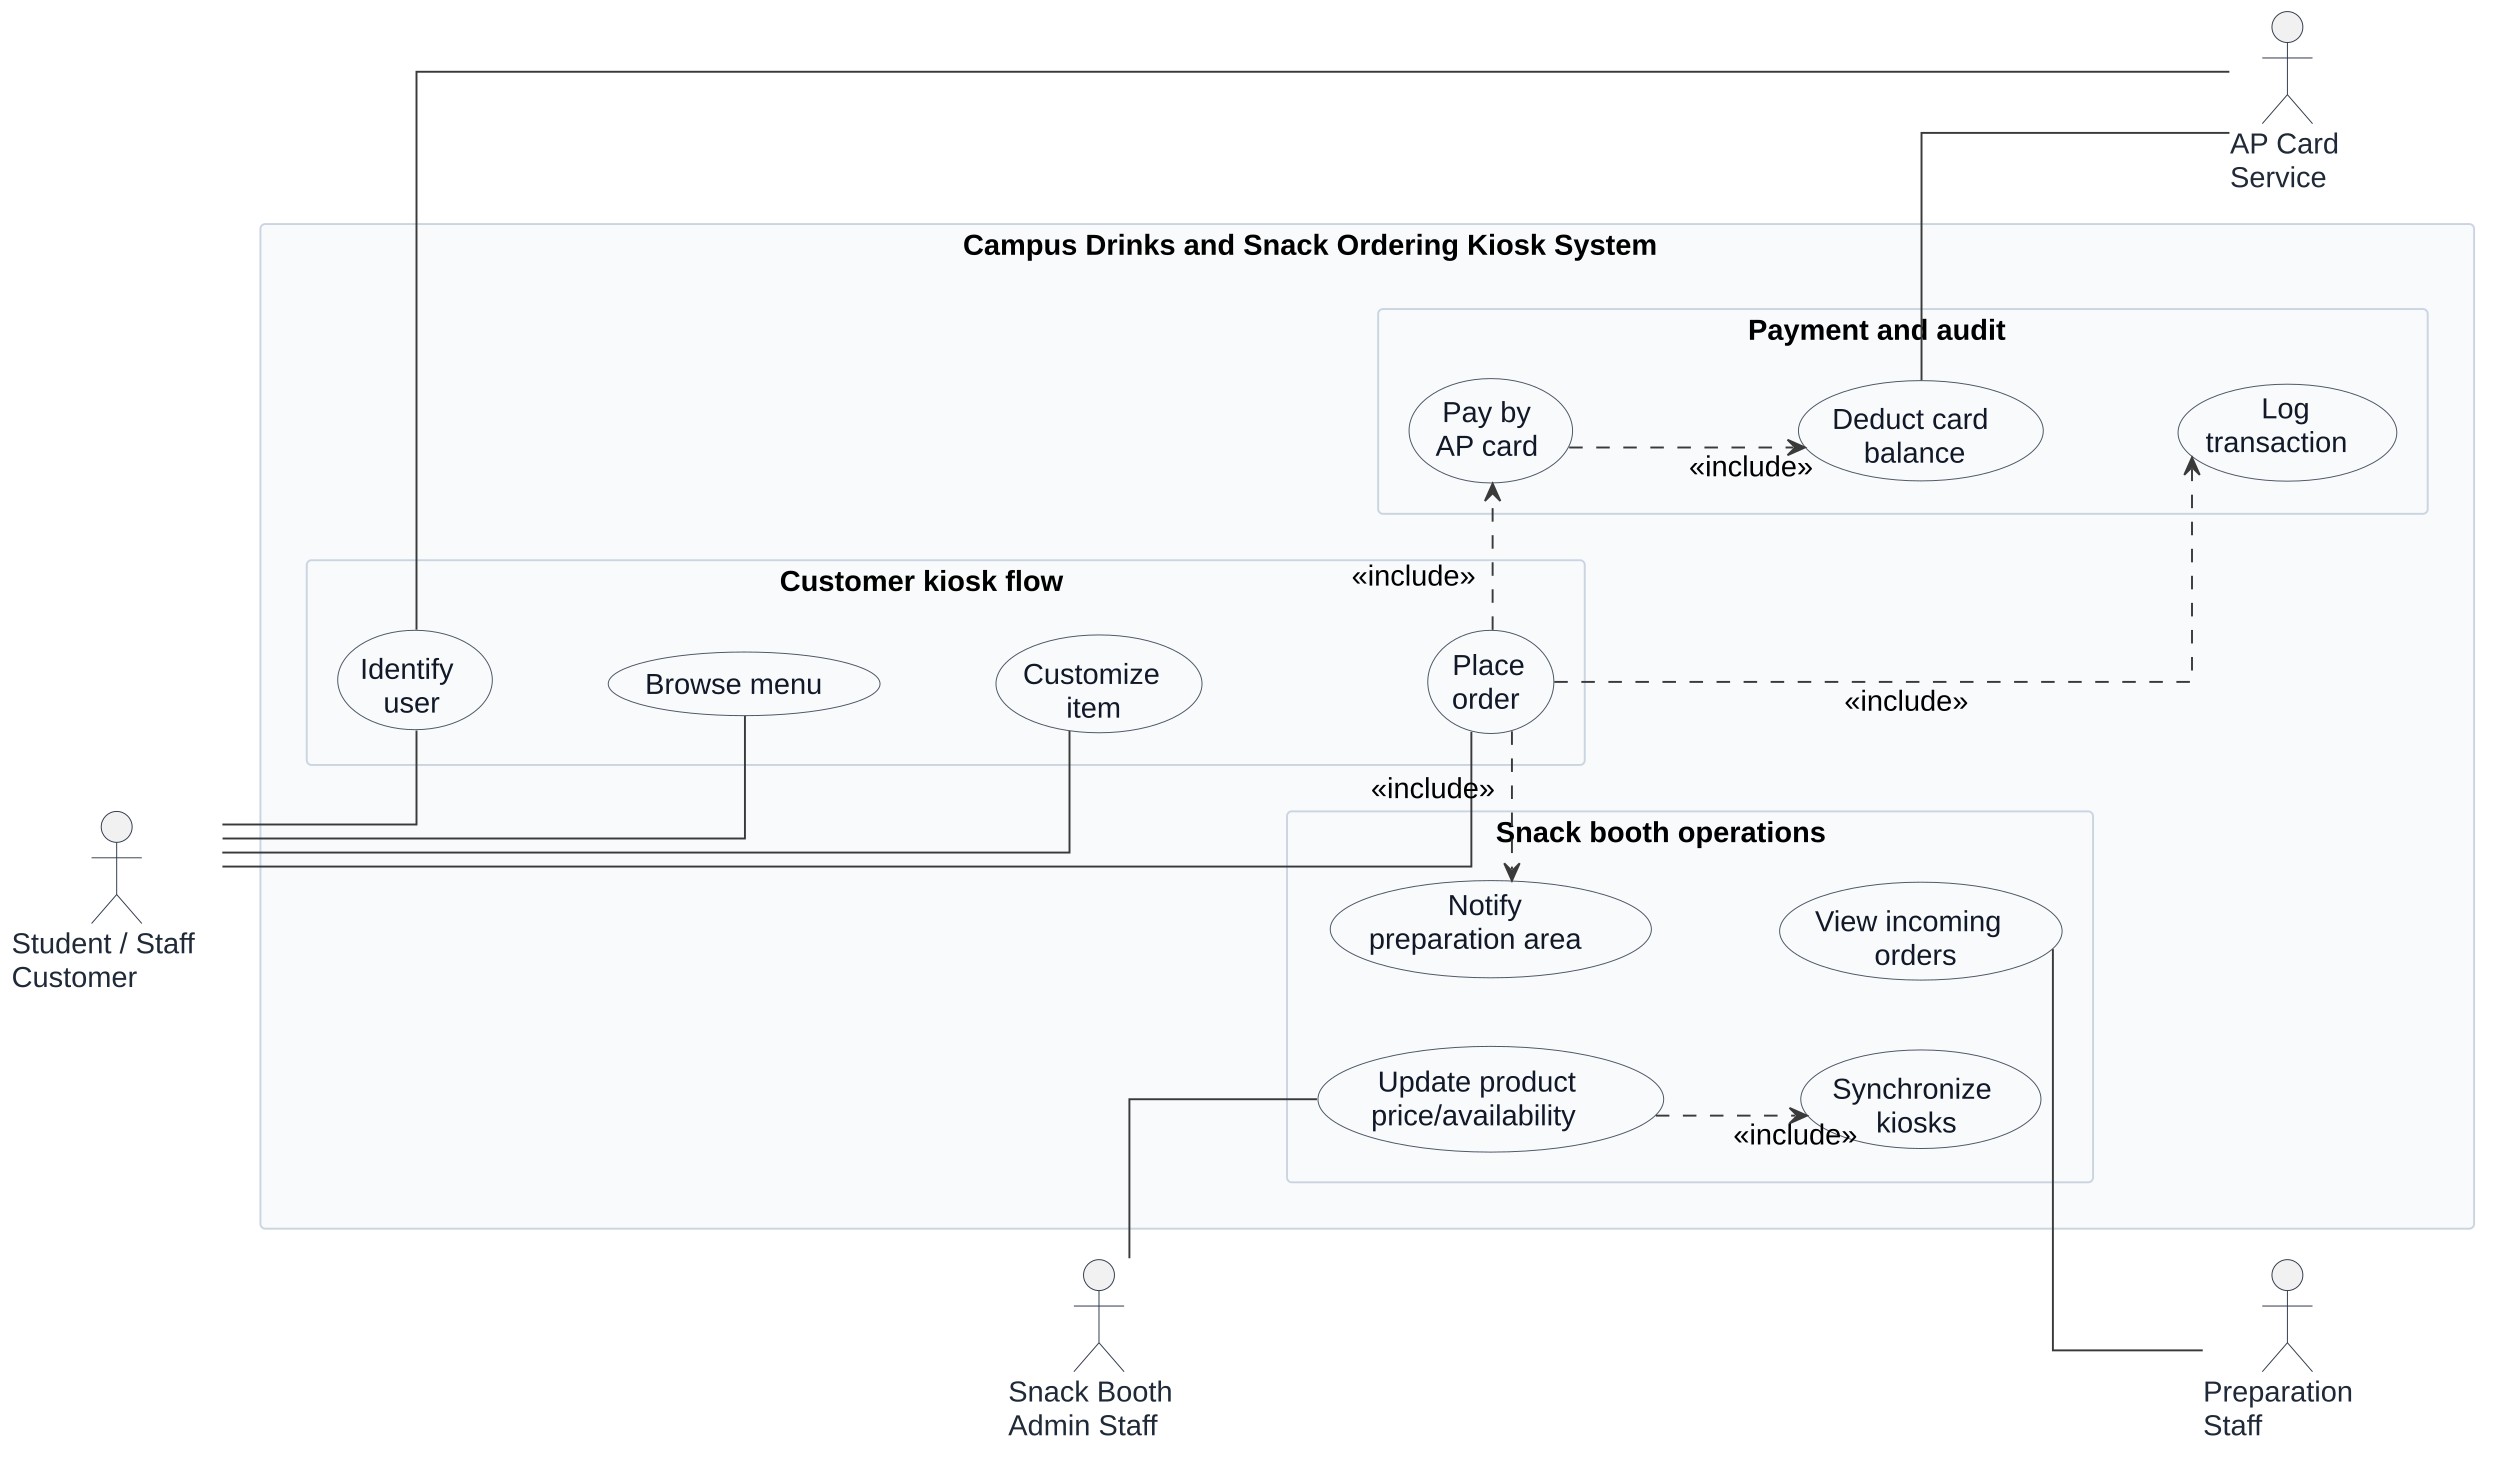
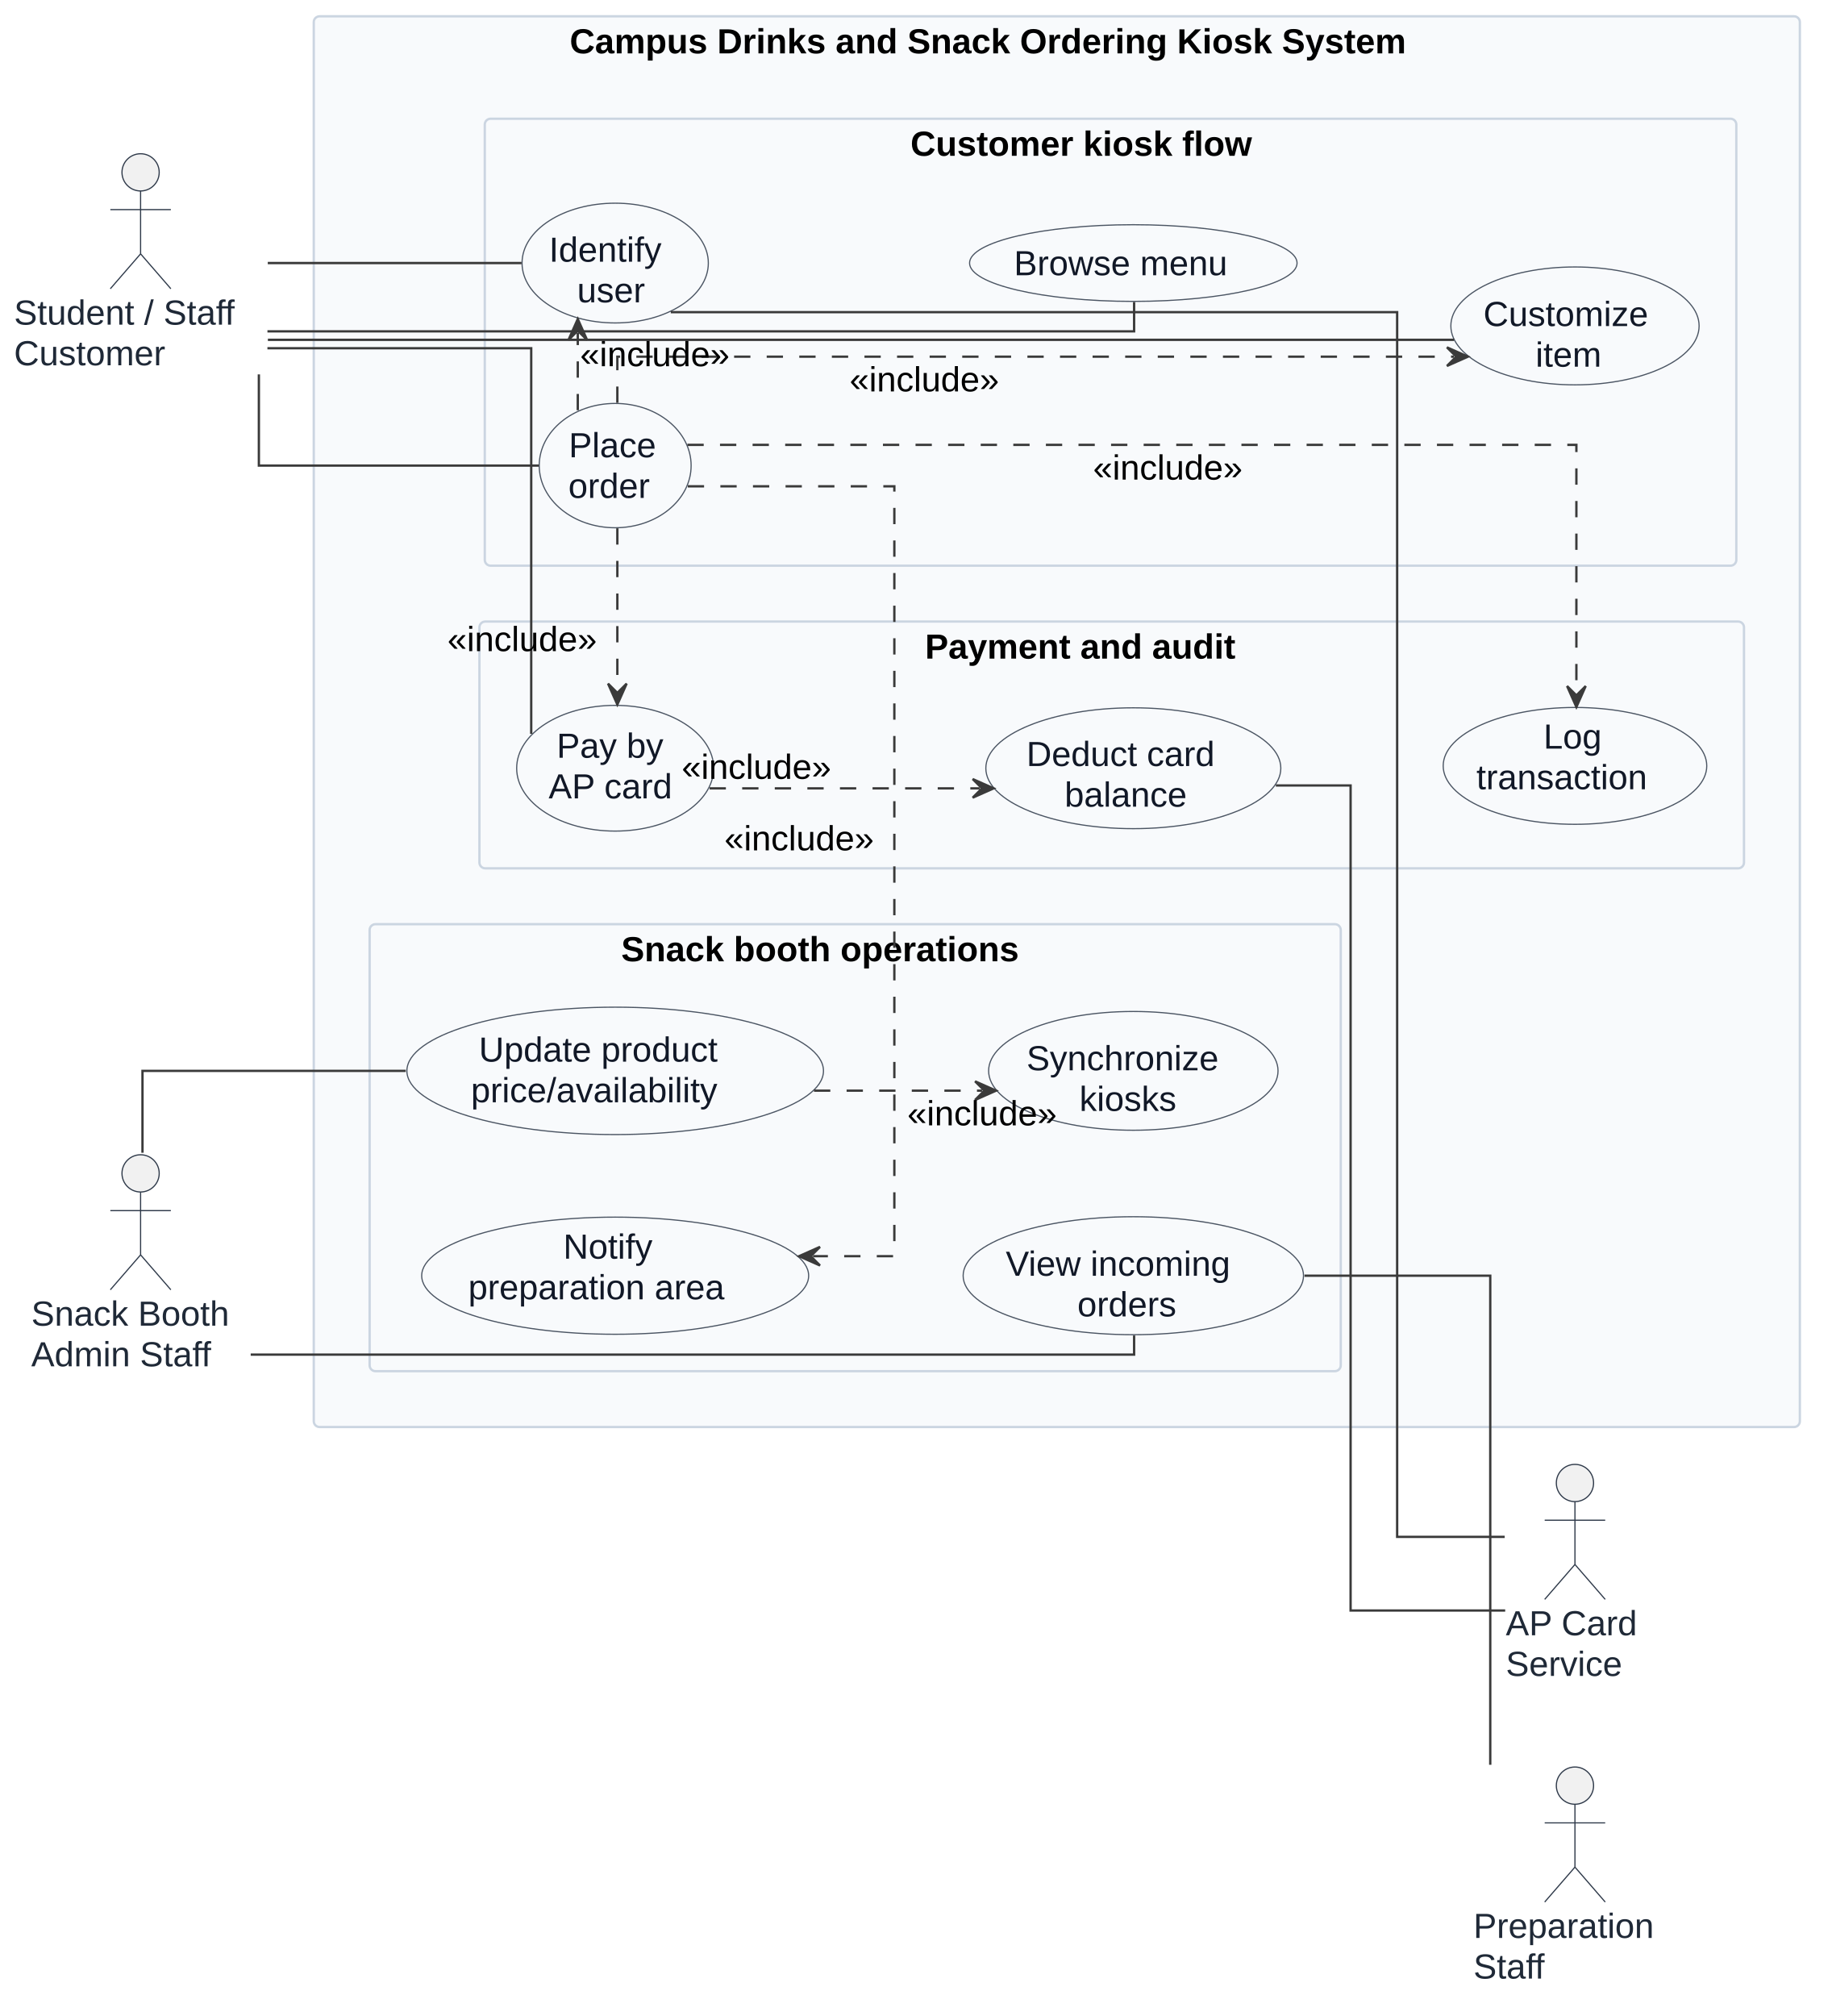
- <svg xmlns="http://www.w3.org/2000/svg" contentStyleType="text/css" data-diagram-type="DESCRIPTION" height="759px" preserveAspectRatio="none" style="width:1294px;height:759px;background:#FFFFFF;" version="1.1" viewBox="0 0 1294 759" width="1294px" zoomAndPan="magnify">
+ <svg xmlns="http://www.w3.org/2000/svg" contentStyleType="text/css" data-diagram-type="DESCRIPTION" height="866px" preserveAspectRatio="none" style="width:787px;height:866px;background:#FFFFFF;" version="1.1" viewBox="0 0 787 866" width="787px" zoomAndPan="magnify">
  <defs />
  <g>
    <g class="cluster" data-qualified-name="Campus Drinks and Snack Ordering Kiosk System" data-source-line="23" id="ent0006">
-       <rect fill="#F8FAFC" height="520" rx="2.5" ry="2.5" style="stroke:#CBD5E1;stroke-width:1;" width="1145.79" x="134.79" y="115.96" />
-       <text fill="#000000" font-family="Arial" font-size="15" font-weight="700" lengthAdjust="spacing" textLength="418.491" x="498.439" y="131.883">Campus Drinks and Snack Ordering Kiosk System</text>
+       <rect fill="#F8FAFC" height="606" rx="2.5" ry="2.5" style="stroke:#CBD5E1;stroke-width:1;" width="638.42" x="134.79" y="7" />
+       <text fill="#000000" font-family="Arial" font-size="15" font-weight="700" lengthAdjust="spacing" textLength="418.491" x="244.754" y="22.923">Campus Drinks and Snack Ordering Kiosk System</text>
    </g>
    <g class="cluster" data-qualified-name="Campus Drinks and Snack Ordering Kiosk System.Customer kiosk flow" data-source-line="24" id="ent0007">
-       <rect fill="#F8FAFC" height="106" rx="2.5" ry="2.5" style="stroke:#CBD5E1;stroke-width:1;" width="661.48" x="158.79" y="289.96" />
-       <text fill="#000000" font-family="Arial" font-size="15" font-weight="700" lengthAdjust="spacing" textLength="171.892" x="403.584" y="305.883">Customer kiosk flow</text>
+       <rect fill="#F8FAFC" height="192" rx="2.5" ry="2.5" style="stroke:#CBD5E1;stroke-width:1;" width="537.66" x="208.26" y="51" />
+       <text fill="#000000" font-family="Arial" font-size="15" font-weight="700" lengthAdjust="spacing" textLength="171.892" x="391.144" y="66.923">Customer kiosk flow</text>
    </g>
    <g class="cluster" data-qualified-name="Campus Drinks and Snack Ordering Kiosk System.Payment and audit" data-source-line="35" id="ent0015">
-       <rect fill="#F8FAFC" height="106" rx="2.5" ry="2.5" style="stroke:#CBD5E1;stroke-width:1;" width="543.25" x="713.33" y="159.96" />
-       <text fill="#000000" font-family="Arial" font-size="15" font-weight="700" lengthAdjust="spacing" textLength="160.378" x="904.766" y="175.883">Payment and audit</text>
+       <rect fill="#F8FAFC" height="106" rx="2.5" ry="2.5" style="stroke:#CBD5E1;stroke-width:1;" width="543.25" x="205.96" y="267" />
+       <text fill="#000000" font-family="Arial" font-size="15" font-weight="700" lengthAdjust="spacing" textLength="160.378" x="397.396" y="282.923">Payment and audit</text>
    </g>
    <g class="cluster" data-qualified-name="Campus Drinks and Snack Ordering Kiosk System.Snack booth operations" data-source-line="44" id="ent0021">
-       <rect fill="#F8FAFC" height="192" rx="2.5" ry="2.5" style="stroke:#CBD5E1;stroke-width:1;" width="417.19" x="666.16" y="419.96" />
-       <text fill="#000000" font-family="Arial" font-size="15" font-weight="700" lengthAdjust="spacing" textLength="201.072" x="774.219" y="435.883">Snack booth operations</text>
+       <rect fill="#F8FAFC" height="192" rx="2.5" ry="2.5" style="stroke:#CBD5E1;stroke-width:1;" width="417.19" x="158.79" y="397" />
+       <text fill="#000000" font-family="Arial" font-size="15" font-weight="700" lengthAdjust="spacing" textLength="201.072" x="266.849" y="412.923">Snack booth operations</text>
    </g>
    <g class="entity" data-qualified-name="Campus Drinks and Snack Ordering Kiosk System.Customer kiosk flow.UC_IDENT" data-source-line="25" id="ent0008">
-       <ellipse cx="214.814" cy="351.962" fill="#F8FAFC" rx="40.014" ry="25.722" style="stroke:#4B5563;stroke-width:0.5;" />
-       <text fill="#111827" font-family="Arial" font-size="15" lengthAdjust="spacing" textLength="56.887" x="186.37" y="351.383">Identify</text>
-       <text fill="#111827" font-family="Arial" font-size="15" lengthAdjust="spacing" textLength="32.717" x="198.455" y="368.844">user</text>
+       <ellipse cx="264.284" cy="113.002" fill="#F8FAFC" rx="40.014" ry="25.722" style="stroke:#4B5563;stroke-width:0.5;" />
+       <text fill="#111827" font-family="Arial" font-size="15" lengthAdjust="spacing" textLength="56.887" x="235.84" y="112.423">Identify</text>
+       <text fill="#111827" font-family="Arial" font-size="15" lengthAdjust="spacing" textLength="32.717" x="247.925" y="129.884">user</text>
    </g>
    <g class="entity" data-qualified-name="Campus Drinks and Snack Ordering Kiosk System.Customer kiosk flow.UC_BROWSE" data-source-line="26" id="ent0009">
-       <ellipse cx="385.167" cy="353.959" fill="#F8FAFC" rx="70.347" ry="16.469" style="stroke:#4B5563;stroke-width:0.5;" />
-       <text fill="#111827" font-family="Arial" font-size="15" lengthAdjust="spacing" textLength="102.568" x="333.883" y="359.19">Browse menu</text>
+       <ellipse cx="486.867" cy="112.999" fill="#F8FAFC" rx="70.347" ry="16.469" style="stroke:#4B5563;stroke-width:0.5;" />
+       <text fill="#111827" font-family="Arial" font-size="15" lengthAdjust="spacing" textLength="102.568" x="435.583" y="118.23">Browse menu</text>
    </g>
    <g class="entity" data-qualified-name="Campus Drinks and Snack Ordering Kiosk System.Customer kiosk flow.UC_CUSTOMIZE" data-source-line="27" id="ent0010">
-       <ellipse cx="568.845" cy="353.961" fill="#F8FAFC" rx="53.325" ry="25.321" style="stroke:#4B5563;stroke-width:0.5;" />
-       <text fill="#111827" font-family="Arial" font-size="15" lengthAdjust="spacing" textLength="78.735" x="529.477" y="354.017">Customize</text>
-       <text fill="#111827" font-family="Arial" font-size="15" lengthAdjust="spacing" textLength="33.889" x="551.9" y="371.478">item</text>
+       <ellipse cx="676.605" cy="140.001" fill="#F8FAFC" rx="53.325" ry="25.321" style="stroke:#4B5563;stroke-width:0.5;" />
+       <text fill="#111827" font-family="Arial" font-size="15" lengthAdjust="spacing" textLength="78.735" x="637.237" y="140.057">Customize</text>
+       <text fill="#111827" font-family="Arial" font-size="15" lengthAdjust="spacing" textLength="33.889" x="659.66" y="157.518">item</text>
    </g>
    <g class="entity" data-qualified-name="Campus Drinks and Snack Ordering Kiosk System.Customer kiosk flow.UC_PLACE" data-source-line="28" id="ent0011">
-       <ellipse cx="771.648" cy="352.962" fill="#F8FAFC" rx="32.628" ry="26.702" style="stroke:#4B5563;stroke-width:0.5;" />
-       <text fill="#111827" font-family="Arial" font-size="15" lengthAdjust="spacing" textLength="39.88" x="751.708" y="349.392">Place</text>
-       <text fill="#111827" font-family="Arial" font-size="15" lengthAdjust="spacing" textLength="40.261" x="751.517" y="366.853">order</text>
+       <ellipse cx="264.278" cy="200.002" fill="#F8FAFC" rx="32.628" ry="26.702" style="stroke:#4B5563;stroke-width:0.5;" />
+       <text fill="#111827" font-family="Arial" font-size="15" lengthAdjust="spacing" textLength="39.88" x="244.338" y="196.432">Place</text>
+       <text fill="#111827" font-family="Arial" font-size="15" lengthAdjust="spacing" textLength="40.261" x="244.147" y="213.893">order</text>
    </g>
    <g class="entity" data-qualified-name="Campus Drinks and Snack Ordering Kiosk System.Payment and audit.UC_PAY" data-source-line="36" id="ent0016">
-       <ellipse cx="771.645" cy="222.962" fill="#F8FAFC" rx="42.315" ry="27.002" style="stroke:#4B5563;stroke-width:0.5;" />
-       <text fill="#111827" font-family="Arial" font-size="15" lengthAdjust="spacing" textLength="50.281" x="746.505" y="218.47">Pay by</text>
-       <text fill="#111827" font-family="Arial" font-size="15" lengthAdjust="spacing" textLength="57.202" x="743.044" y="235.93">AP card</text>
+       <ellipse cx="264.275" cy="330.002" fill="#F8FAFC" rx="42.315" ry="27.002" style="stroke:#4B5563;stroke-width:0.5;" />
+       <text fill="#111827" font-family="Arial" font-size="15" lengthAdjust="spacing" textLength="50.281" x="239.135" y="325.51">Pay by</text>
+       <text fill="#111827" font-family="Arial" font-size="15" lengthAdjust="spacing" textLength="57.202" x="235.674" y="342.97">AP card</text>
    </g>
    <g class="entity" data-qualified-name="Campus Drinks and Snack Ordering Kiosk System.Payment and audit.UC_DEDUCT" data-source-line="37" id="ent0017">
-       <ellipse cx="994.242" cy="222.965" fill="#F8FAFC" rx="63.362" ry="25.955" style="stroke:#4B5563;stroke-width:0.5;" />
-       <text fill="#111827" font-family="Arial" font-size="15" lengthAdjust="spacing" textLength="91.831" x="948.327" y="222.025">Deduct card</text>
-       <text fill="#111827" font-family="Arial" font-size="15" lengthAdjust="spacing" textLength="59.055" x="964.715" y="239.486">balance</text>
+       <ellipse cx="486.872" cy="330.005" fill="#F8FAFC" rx="63.362" ry="25.955" style="stroke:#4B5563;stroke-width:0.5;" />
+       <text fill="#111827" font-family="Arial" font-size="15" lengthAdjust="spacing" textLength="91.831" x="440.957" y="329.065">Deduct card</text>
+       <text fill="#111827" font-family="Arial" font-size="15" lengthAdjust="spacing" textLength="59.055" x="457.345" y="346.526">balance</text>
    </g>
    <g class="entity" data-qualified-name="Campus Drinks and Snack Ordering Kiosk System.Payment and audit.UC_LOG" data-source-line="38" id="ent0018">
-       <ellipse cx="1183.974" cy="223.956" fill="#F8FAFC" rx="56.614" ry="25.096" style="stroke:#4B5563;stroke-width:0.5;" />
-       <text fill="#111827" font-family="Arial" font-size="15" lengthAdjust="spacing" textLength="27.056" x="1170.446" y="216.536">Log</text>
-       <text fill="#111827" font-family="Arial" font-size="15" lengthAdjust="spacing" textLength="84.734" x="1141.607" y="233.997">transaction</text>
+       <ellipse cx="676.604" cy="328.996" fill="#F8FAFC" rx="56.614" ry="25.096" style="stroke:#4B5563;stroke-width:0.5;" />
+       <text fill="#111827" font-family="Arial" font-size="15" lengthAdjust="spacing" textLength="27.056" x="663.076" y="321.576">Log</text>
+       <text fill="#111827" font-family="Arial" font-size="15" lengthAdjust="spacing" textLength="84.734" x="634.237" y="339.037">transaction</text>
    </g>
    <g class="entity" data-qualified-name="Campus Drinks and Snack Ordering Kiosk System.Snack booth operations.UC_NOTIFY" data-source-line="45" id="ent0022">
-       <ellipse cx="771.646" cy="480.957" fill="#F8FAFC" rx="83.116" ry="25.157" style="stroke:#4B5563;stroke-width:0.5;" />
-       <text fill="#111827" font-family="Arial" font-size="15" lengthAdjust="spacing" textLength="44.605" x="749.343" y="473.637">Notify</text>
-       <text fill="#111827" font-family="Arial" font-size="15" lengthAdjust="spacing" textLength="126.269" x="708.511" y="491.098">preparation area</text>
+       <ellipse cx="264.276" cy="547.997" fill="#F8FAFC" rx="83.116" ry="25.157" style="stroke:#4B5563;stroke-width:0.5;" />
+       <text fill="#111827" font-family="Arial" font-size="15" lengthAdjust="spacing" textLength="44.605" x="241.973" y="540.677">Notify</text>
+       <text fill="#111827" font-family="Arial" font-size="15" lengthAdjust="spacing" textLength="126.269" x="201.141" y="558.138">preparation area</text>
    </g>
    <g class="entity" data-qualified-name="Campus Drinks and Snack Ordering Kiosk System.Snack booth operations.UC_VIEW" data-source-line="46" id="ent0023">
-       <ellipse cx="994.243" cy="481.96" fill="#F8FAFC" rx="73.113" ry="25.34" style="stroke:#4B5563;stroke-width:0.5;" />
-       <text fill="#111827" font-family="Arial" font-size="15" lengthAdjust="spacing" textLength="109.6" x="939.443" y="481.986">View incoming</text>
-       <text fill="#111827" font-family="Arial" font-size="15" lengthAdjust="spacing" textLength="48.076" x="970.205" y="499.447">orders</text>
+       <ellipse cx="486.873" cy="548" fill="#F8FAFC" rx="73.113" ry="25.34" style="stroke:#4B5563;stroke-width:0.5;" />
+       <text fill="#111827" font-family="Arial" font-size="15" lengthAdjust="spacing" textLength="109.6" x="432.073" y="548.025">View incoming</text>
+       <text fill="#111827" font-family="Arial" font-size="15" lengthAdjust="spacing" textLength="48.076" x="462.835" y="565.486">orders</text>
    </g>
    <g class="entity" data-qualified-name="Campus Drinks and Snack Ordering Kiosk System.Snack booth operations.UC_UPDATE" data-source-line="47" id="ent0024">
-       <ellipse cx="771.652" cy="568.965" fill="#F8FAFC" rx="89.481" ry="27.364" style="stroke:#4B5563;stroke-width:0.5;" />
-       <text fill="#111827" font-family="Arial" font-size="15" lengthAdjust="spacing" textLength="117.114" x="713.094" y="564.996">Update product</text>
-       <text fill="#111827" font-family="Arial" font-size="15" lengthAdjust="spacing" textLength="123.955" x="709.674" y="582.457">price/availability</text>
+       <ellipse cx="264.281" cy="460.005" fill="#F8FAFC" rx="89.481" ry="27.364" style="stroke:#4B5563;stroke-width:0.5;" />
+       <text fill="#111827" font-family="Arial" font-size="15" lengthAdjust="spacing" textLength="117.114" x="205.724" y="456.036">Update product</text>
+       <text fill="#111827" font-family="Arial" font-size="15" lengthAdjust="spacing" textLength="123.955" x="202.304" y="473.497">price/availability</text>
    </g>
    <g class="entity" data-qualified-name="Campus Drinks and Snack Ordering Kiosk System.Snack booth operations.UC_SYNC" data-source-line="48" id="ent0025">
-       <ellipse cx="994.244" cy="568.962" fill="#F8FAFC" rx="62.164" ry="25.512" style="stroke:#4B5563;stroke-width:0.5;" />
-       <text fill="#111827" font-family="Arial" font-size="15" lengthAdjust="spacing" textLength="91.78" x="948.354" y="568.714">Synchronize</text>
-       <text fill="#111827" font-family="Arial" font-size="15" lengthAdjust="spacing" textLength="46.348" x="971.07" y="586.175">kiosks</text>
+       <ellipse cx="486.874" cy="460.002" fill="#F8FAFC" rx="62.164" ry="25.512" style="stroke:#4B5563;stroke-width:0.5;" />
+       <text fill="#111827" font-family="Arial" font-size="15" lengthAdjust="spacing" textLength="91.78" x="440.984" y="459.754">Synchronize</text>
+       <text fill="#111827" font-family="Arial" font-size="15" lengthAdjust="spacing" textLength="46.348" x="463.7" y="477.215">kiosks</text>
    </g>
    <g class="entity" data-qualified-name="Customer" data-source-line="18" id="ent0002">
-       <ellipse cx="60.397" cy="428" fill="#F1F1F1" rx="8" ry="8" style="stroke:#2F3A4A;stroke-width:0.5;" />
-       <path d="M60.397,436 L60.397,463 M47.397,444 L73.397,444 M60.397,463 L47.397,478 M60.397,463 L73.397,478" fill="none" style="stroke:#2F3A4A;stroke-width:0.5;" />
-       <text fill="#1F2937" font-family="Arial" font-size="15" lengthAdjust="spacing" textLength="108.794" x="6" y="493.423">Student / Staff</text>
-       <text fill="#1F2937" font-family="Arial" font-size="15" lengthAdjust="spacing" textLength="72.861" x="6" y="510.884">Customer</text>
+       <ellipse cx="60.397" cy="74.04" fill="#F1F1F1" rx="8" ry="8" style="stroke:#2F3A4A;stroke-width:0.5;" />
+       <path d="M60.397,82.04 L60.397,109.04 M47.397,90.04 L73.397,90.04 M60.397,109.04 L47.397,124.04 M60.397,109.04 L73.397,124.04" fill="none" style="stroke:#2F3A4A;stroke-width:0.5;" />
+       <text fill="#1F2937" font-family="Arial" font-size="15" lengthAdjust="spacing" textLength="108.794" x="6" y="139.463">Student / Staff</text>
+       <text fill="#1F2937" font-family="Arial" font-size="15" lengthAdjust="spacing" textLength="72.861" x="6" y="156.924">Customer</text>
    </g>
    <g class="entity" data-qualified-name="Admin" data-source-line="19" id="ent0003">
-       <ellipse cx="568.837" cy="660" fill="#F1F1F1" rx="8" ry="8" style="stroke:#2F3A4A;stroke-width:0.5;" />
-       <path d="M568.837,668 L568.837,695 M555.837,676 L581.837,676 M568.837,695 L555.837,710 M568.837,695 L581.837,710" fill="none" style="stroke:#2F3A4A;stroke-width:0.5;" />
-       <text fill="#1F2937" font-family="Arial" font-size="15" lengthAdjust="spacing" textLength="93.955" x="521.86" y="725.423">Snack Booth</text>
-       <text fill="#1F2937" font-family="Arial" font-size="15" lengthAdjust="spacing" textLength="87.993" x="521.86" y="742.884">Admin Staff</text>
+       <ellipse cx="60.398" cy="504.04" fill="#F1F1F1" rx="8" ry="8" style="stroke:#2F3A4A;stroke-width:0.5;" />
+       <path d="M60.398,512.04 L60.398,539.04 M47.398,520.04 L73.397,520.04 M60.398,539.04 L47.398,554.04 M60.398,539.04 L73.397,554.04" fill="none" style="stroke:#2F3A4A;stroke-width:0.5;" />
+       <text fill="#1F2937" font-family="Arial" font-size="15" lengthAdjust="spacing" textLength="93.955" x="13.42" y="569.463">Snack Booth</text>
+       <text fill="#1F2937" font-family="Arial" font-size="15" lengthAdjust="spacing" textLength="87.993" x="13.42" y="586.924">Admin Staff</text>
    </g>
    <g class="entity" data-qualified-name="CardService" data-source-line="20" id="ent0004">
-       <ellipse cx="1183.964" cy="14" fill="#F1F1F1" rx="8" ry="8" style="stroke:#2F3A4A;stroke-width:0.5;" />
-       <path d="M1183.964,22 L1183.964,49 M1170.964,30 L1196.964,30 M1183.964,49 L1170.964,64 M1183.964,49 L1196.964,64" fill="none" style="stroke:#2F3A4A;stroke-width:0.5;" />
-       <text fill="#1F2937" font-family="Arial" font-size="15" lengthAdjust="spacing" textLength="59.429" x="1154.25" y="79.423">AP Card</text>
-       <text fill="#1F2937" font-family="Arial" font-size="15" lengthAdjust="spacing" textLength="55.437" x="1154.25" y="96.884">Service</text>
+       <ellipse cx="676.594" cy="637.04" fill="#F1F1F1" rx="8" ry="8" style="stroke:#2F3A4A;stroke-width:0.5;" />
+       <path d="M676.594,645.04 L676.594,672.04 M663.594,653.04 L689.594,653.04 M676.594,672.04 L663.594,687.04 M676.594,672.04 L689.594,687.04" fill="none" style="stroke:#2F3A4A;stroke-width:0.5;" />
+       <text fill="#1F2937" font-family="Arial" font-size="15" lengthAdjust="spacing" textLength="59.429" x="646.88" y="702.463">AP Card</text>
+       <text fill="#1F2937" font-family="Arial" font-size="15" lengthAdjust="spacing" textLength="55.437" x="646.88" y="719.924">Service</text>
    </g>
    <g class="entity" data-qualified-name="Prep" data-source-line="21" id="ent0005">
-       <ellipse cx="1183.963" cy="660" fill="#F1F1F1" rx="8" ry="8" style="stroke:#2F3A4A;stroke-width:0.5;" />
-       <path d="M1183.963,668 L1183.963,695 M1170.963,676 L1196.963,676 M1183.963,695 L1170.963,710 M1183.963,695 L1196.963,710" fill="none" style="stroke:#2F3A4A;stroke-width:0.5;" />
-       <text fill="#1F2937" font-family="Arial" font-size="15" lengthAdjust="spacing" textLength="87.246" x="1140.34" y="725.423">Preparation</text>
-       <text fill="#1F2937" font-family="Arial" font-size="15" lengthAdjust="spacing" textLength="35.156" x="1140.34" y="742.884">Staff</text>
+       <ellipse cx="676.593" cy="767.04" fill="#F1F1F1" rx="8" ry="8" style="stroke:#2F3A4A;stroke-width:0.5;" />
+       <path d="M676.593,775.04 L676.593,802.04 M663.593,783.04 L689.593,783.04 M676.593,802.04 L663.593,817.04 M676.593,802.04 L689.593,817.04" fill="none" style="stroke:#2F3A4A;stroke-width:0.5;" />
+       <text fill="#1F2937" font-family="Arial" font-size="15" lengthAdjust="spacing" textLength="87.246" x="632.97" y="832.463">Preparation</text>
+       <text fill="#1F2937" font-family="Arial" font-size="15" lengthAdjust="spacing" textLength="35.156" x="632.97" y="849.924">Staff</text>
    </g>
-     <g class="link" data-entity-1="ent0016" data-entity-2="ent0017" data-link-type="dependency" data-source-line="63" id="lnk35">
-       <path d="M812.21,231.61 C846.32,231.61 889.56,231.61 928.23,231.61" fill="none" id="UC_PAY-to-UC_DEDUCT" style="stroke:#3A3A3A;stroke-width:1;stroke-dasharray:7,7;" />
-       <polygon fill="#3A3A3A" points="934.23,231.61,925.23,227.61,929.23,231.61,925.23,235.61,934.23,231.61" style="stroke:#3A3A3A;stroke-width:1;" />
-       <text fill="#000000" font-family="Arial" font-size="15" lengthAdjust="spacing" textLength="72.7" x="874.22" y="246.533">«include»</text>
+     <g class="link" data-entity-1="ent0011" data-entity-2="ent0010" data-link-type="dependency" data-source-line="62" id="lnk34">
+       <path d="M265.21,173.05 C265.21,162.65 265.21,153.21 265.21,153.21 C265.21,153.21 517.25,153.21 624.6,153.21" fill="none" id="UC_PLACE-to-UC_CUSTOMIZE" style="stroke:#3A3A3A;stroke-width:1;stroke-dasharray:7,7;" />
+       <polygon fill="#3A3A3A" points="630.6,153.21,621.6,149.21,625.6,153.21,621.6,157.21,630.6,153.21" style="stroke:#3A3A3A;stroke-width:1;" />
+       <text fill="#000000" font-family="Arial" font-size="15" lengthAdjust="spacing" textLength="72.7" x="364.99" y="168.133">«include»</text>
    </g>
-     <g class="link" data-entity-1="ent0024" data-entity-2="ent0025" data-link-type="dependency" data-source-line="69" id="lnk39">
-       <path d="M857.07,577.46 C883.18,577.46 905.31,577.46 929.26,577.46" fill="none" id="UC_UPDATE-to-UC_SYNC" style="stroke:#3A3A3A;stroke-width:1;stroke-dasharray:7,7;" />
-       <polygon fill="#3A3A3A" points="935.26,577.46,926.26,573.46,930.26,577.46,926.26,581.46,935.26,577.46" style="stroke:#3A3A3A;stroke-width:1;" />
-       <text fill="#000000" font-family="Arial" font-size="15" lengthAdjust="spacing" textLength="72.7" x="897.16" y="592.383">«include»</text>
+     <g class="link" data-entity-1="ent0016" data-entity-2="ent0017" data-link-type="dependency" data-source-line="66" id="lnk38">
+       <path d="M304.84,338.65 C338.95,338.65 382.19,338.65 420.86,338.65" fill="none" id="UC_PAY-to-UC_DEDUCT" style="stroke:#3A3A3A;stroke-width:1;stroke-dasharray:7,7;" />
+       <polygon fill="#3A3A3A" points="426.86,338.65,417.86,334.65,421.86,338.65,417.86,342.65,426.86,338.65" style="stroke:#3A3A3A;stroke-width:1;" />
+       <text fill="#000000" font-family="Arial" font-size="15" lengthAdjust="spacing" textLength="72.7" x="292.85" y="334.573">«include»</text>
    </g>
-     <g class="link" data-entity-1="ent0002" data-entity-2="ent0008" data-link-type="association" data-source-line="55" id="lnk28">
-       <path d="M115.11,426.76 C159.79,426.76 215.58,426.76 215.58,426.76 C215.58,426.76 215.58,399.69 215.58,378.12" fill="none" id="Customer-UC_IDENT" style="stroke:#3A3A3A;stroke-width:1;" />
+     <g class="link" data-entity-1="ent0024" data-entity-2="ent0025" data-link-type="dependency" data-source-line="73" id="lnk43">
+       <path d="M349.7,468.5 C375.81,468.5 397.94,468.5 421.89,468.5" fill="none" id="UC_UPDATE-to-UC_SYNC" style="stroke:#3A3A3A;stroke-width:1;stroke-dasharray:7,7;" />
+       <polygon fill="#3A3A3A" points="427.89,468.5,418.89,464.5,422.89,468.5,418.89,472.5,427.89,468.5" style="stroke:#3A3A3A;stroke-width:1;" />
+       <text fill="#000000" font-family="Arial" font-size="15" lengthAdjust="spacing" textLength="72.7" x="389.79" y="483.423">«include»</text>
    </g>
-     <g class="link" data-entity-1="ent0002" data-entity-2="ent0009" data-link-type="association" data-source-line="56" id="lnk29">
-       <path d="M115.19,434.02 C207.87,434.02 385.58,434.02 385.58,434.02 C385.58,434.02 385.58,394 385.58,370.55" fill="none" id="Customer-UC_BROWSE" style="stroke:#3A3A3A;stroke-width:1;" />
+     <g class="link" data-entity-1="ent0002" data-entity-2="ent0009" data-link-type="association" data-source-line="55" id="lnk28">
+       <path d="M114.89,142.34 C229.95,142.34 487.21,142.34 487.21,142.34 C487.21,142.34 487.21,136.32 487.21,129.73" fill="none" id="Customer-UC_BROWSE" style="stroke:#3A3A3A;stroke-width:1;" />
    </g>
-     <g class="link" data-entity-1="ent0002" data-entity-2="ent0010" data-link-type="association" data-source-line="57" id="lnk30">
-       <path d="M115.06,441.28 C243.47,441.28 553.58,441.28 553.58,441.28 C553.58,441.28 553.58,404.12 553.58,378.28" fill="none" id="Customer-UC_CUSTOMIZE" style="stroke:#3A3A3A;stroke-width:1;" />
+     <g class="link" data-entity-1="ent0002" data-entity-2="ent0010" data-link-type="association" data-source-line="56" id="lnk29">
+       <path d="M115.08,145.97 C232.9,145.97 509.35,145.97 624.66,145.97" fill="none" id="Customer-UC_CUSTOMIZE" style="stroke:#3A3A3A;stroke-width:1;" />
+     </g>
+     <g class="link" data-entity-1="ent0002" data-entity-2="ent0008" data-link-type="association" data-source-line="57" id="lnk30">
+       <path d="M115.03,113 C149.36,113 192.87,113 224.05,113" fill="none" id="Customer-UC_IDENT" style="stroke:#3A3A3A;stroke-width:1;" />
    </g>
    <g class="link" data-entity-1="ent0002" data-entity-2="ent0011" data-link-type="association" data-source-line="58" id="lnk31">
-       <path d="M115.13,448.54 C280.15,448.54 761.58,448.54 761.58,448.54 C761.58,448.54 761.58,407.13 761.58,378.82" fill="none" id="Customer-UC_PLACE" style="stroke:#3A3A3A;stroke-width:1;" />
+       <path d="M111.21,160.83 C111.21,181.04 111.21,200 111.21,200 C111.21,200 186.46,200 231.44,200" fill="none" id="Customer-UC_PLACE" style="stroke:#3A3A3A;stroke-width:1;" />
    </g>
-     <g class="link" data-entity-1="ent0011" data-entity-2="ent0016" data-link-type="dependency" data-source-line="60" id="lnk32">
-       <path d="M772.58,326.02 C772.58,303.86 772.58,278.58 772.58,256.31" fill="none" id="UC_PLACE-to-UC_PAY" style="stroke:#3A3A3A;stroke-width:1;stroke-dasharray:7,7;" />
-       <polygon fill="#3A3A3A" points="772.58,250.31,768.58,259.31,772.58,255.31,776.58,259.31,772.58,250.31" style="stroke:#3A3A3A;stroke-width:1;" />
-       <text fill="#000000" font-family="Arial" font-size="15" lengthAdjust="spacing" textLength="72.7" x="699.58" y="303.093">«include»</text>
+     <g class="link" data-entity-1="ent0002" data-entity-2="ent0016" data-link-type="association" data-source-line="59" id="lnk32">
+       <path d="M114.88,149.59 C163.88,149.59 228.21,149.59 228.21,149.59 C228.21,149.59 228.21,272.15 228.21,315.24" fill="none" id="Customer-UC_PAY" style="stroke:#3A3A3A;stroke-width:1;" />
    </g>
-     <g class="link" data-entity-1="ent0011" data-entity-2="ent0022" data-link-type="dependency" data-source-line="61" id="lnk33">
-       <path d="M782.58,378.55 C782.58,401.02 782.58,427.52 782.58,449.84" fill="none" id="UC_PLACE-to-UC_NOTIFY" style="stroke:#3A3A3A;stroke-width:1;stroke-dasharray:7,7;" />
-       <polygon fill="#3A3A3A" points="782.58,455.84,786.58,446.84,782.58,450.84,778.58,446.84,782.58,455.84" style="stroke:#3A3A3A;stroke-width:1;" />
-       <text fill="#000000" font-family="Arial" font-size="15" lengthAdjust="spacing" textLength="72.7" x="709.58" y="413.123">«include»</text>
+     <g class="link" data-entity-1="ent0011" data-entity-2="ent0008" data-link-type="dependency" data-source-line="61" id="lnk33">
+       <path d="M248.21,176.23 C248.21,164.05 248.21,155.26 248.21,143.05" fill="none" id="UC_PLACE-to-UC_IDENT" style="stroke:#3A3A3A;stroke-width:1;stroke-dasharray:7,7;" />
+       <polygon fill="#3A3A3A" points="248.21,137.05,244.21,146.05,248.21,142.05,252.21,146.05,248.21,137.05" style="stroke:#3A3A3A;stroke-width:1;" />
+       <text fill="#000000" font-family="Arial" font-size="15" lengthAdjust="spacing" textLength="72.7" x="249.21" y="157.313">«include»</text>
    </g>
-     <g class="link" data-entity-1="ent0011" data-entity-2="ent0018" data-link-type="dependency" data-source-line="62" id="lnk34">
-       <path d="M804.49,352.96 C893.83,352.96 1134.58,352.96 1134.58,352.96 C1134.58,352.96 1134.58,275.43 1134.58,242.8" fill="none" id="UC_PLACE-to-UC_LOG" style="stroke:#3A3A3A;stroke-width:1;stroke-dasharray:7,7;" />
-       <polygon fill="#3A3A3A" points="1134.58,236.8,1130.58,245.8,1134.58,241.8,1138.58,245.8,1134.58,236.8" style="stroke:#3A3A3A;stroke-width:1;" />
-       <text fill="#000000" font-family="Arial" font-size="15" lengthAdjust="spacing" textLength="72.7" x="954.62" y="367.883">«include»</text>
+     <g class="link" data-entity-1="ent0011" data-entity-2="ent0016" data-link-type="dependency" data-source-line="63" id="lnk35">
+       <path d="M265.21,226.94 C265.21,249.1 265.21,274.38 265.21,296.65" fill="none" id="UC_PLACE-to-UC_PAY" style="stroke:#3A3A3A;stroke-width:1;stroke-dasharray:7,7;" />
+       <polygon fill="#3A3A3A" points="265.21,302.65,269.21,293.65,265.21,297.65,261.21,293.65,265.21,302.65" style="stroke:#3A3A3A;stroke-width:1;" />
+       <text fill="#000000" font-family="Arial" font-size="15" lengthAdjust="spacing" textLength="72.7" x="192.21" y="279.713">«include»</text>
    </g>
-     <g class="link" data-entity-1="ent0008" data-entity-2="ent0004" data-link-type="association" data-source-line="65" id="lnk36">
-       <path d="M215.58,325.93 C215.58,250.5 215.58,37.14 215.58,37.14 C215.58,37.14 990.47,37.14 1153.92,37.14" fill="none" id="UC_IDENT-CardService" style="stroke:#3A3A3A;stroke-width:1;" />
+     <g class="link" data-entity-1="ent0011" data-entity-2="ent0022" data-link-type="dependency" data-source-line="64" id="lnk36">
+       <path d="M295.47,208.9 C331.01,208.9 384.21,208.9 384.21,208.9 C384.21,208.9 384.21,539.61 384.21,539.61 C384.21,539.61 371.73,539.61 349.27,539.61" fill="none" id="UC_PLACE-to-UC_NOTIFY" style="stroke:#3A3A3A;stroke-width:1;stroke-dasharray:7,7;" />
+       <polygon fill="#3A3A3A" points="343.27,539.61,352.27,543.61,348.27,539.61,352.27,535.61,343.27,539.61" style="stroke:#3A3A3A;stroke-width:1;" />
+       <text fill="#000000" font-family="Arial" font-size="15" lengthAdjust="spacing" textLength="72.7" x="311.21" y="365.283">«include»</text>
    </g>
-     <g class="link" data-entity-1="ent0017" data-entity-2="ent0004" data-link-type="association" data-source-line="66" id="lnk37">
-       <path d="M994.58,196.8 C994.58,152.82 994.58,68.78 994.58,68.78 C994.58,68.78 1100.56,68.78 1153.96,68.78" fill="none" id="UC_DEDUCT-CardService" style="stroke:#3A3A3A;stroke-width:1;" />
+     <g class="link" data-entity-1="ent0011" data-entity-2="ent0018" data-link-type="dependency" data-source-line="65" id="lnk37">
+       <path d="M295.31,191.1 C391.35,191.1 677.21,191.1 677.21,191.1 C677.21,191.1 677.21,257.9 677.21,297.71" fill="none" id="UC_PLACE-to-UC_LOG" style="stroke:#3A3A3A;stroke-width:1;stroke-dasharray:7,7;" />
+       <polygon fill="#3A3A3A" points="677.21,303.71,681.21,294.71,677.21,298.71,673.21,294.71,677.21,303.71" style="stroke:#3A3A3A;stroke-width:1;" />
+       <text fill="#000000" font-family="Arial" font-size="15" lengthAdjust="spacing" textLength="72.7" x="469.57" y="206.023">«include»</text>
    </g>
-     <g class="link" data-entity-1="ent0003" data-entity-2="ent0024" data-link-type="association" data-source-line="68" id="lnk38">
-       <path d="M584.58,651.29 C584.58,614.19 584.58,568.96 584.58,568.96 C584.58,568.96 633.75,568.96 681.67,568.96" fill="none" id="Admin-UC_UPDATE" style="stroke:#3A3A3A;stroke-width:1;" />
+     <g class="link" data-entity-1="ent0008" data-entity-2="ent0004" data-link-type="association" data-source-line="68" id="lnk39">
+       <path d="M288.17,134.09 C364.91,134.09 600.21,134.09 600.21,134.09 C600.21,134.09 600.21,660.18 600.21,660.18 C600.21,660.18 625.06,660.18 646.41,660.18" fill="none" id="UC_IDENT-CardService" style="stroke:#3A3A3A;stroke-width:1;" />
    </g>
-     <g class="link" data-entity-1="ent0023" data-entity-2="ent0005" data-link-type="association" data-source-line="71" id="lnk40">
-       <path d="M1062.58,491.28 C1062.58,532.82 1062.58,698.96 1062.58,698.96 C1062.58,698.96 1105.37,698.96 1140.14,698.96" fill="none" id="UC_VIEW-Prep" style="stroke:#3A3A3A;stroke-width:1;" />
+     <g class="link" data-entity-1="ent0017" data-entity-2="ent0004" data-link-type="association" data-source-line="69" id="lnk40">
+       <path d="M548.09,337.41 C565.68,337.41 580.21,337.41 580.21,337.41 C580.21,337.41 580.21,691.82 580.21,691.82 C580.21,691.82 618.33,691.82 646.63,691.82" fill="none" id="UC_DEDUCT-CardService" style="stroke:#3A3A3A;stroke-width:1;" />
+     </g>
+     <g class="link" data-entity-1="ent0003" data-entity-2="ent0024" data-link-type="association" data-source-line="71" id="lnk41">
+       <path d="M61.21,495.2 C61.21,476.75 61.21,460 61.21,460 C61.21,460 120.01,460 174.32,460" fill="none" id="Admin-UC_UPDATE" style="stroke:#3A3A3A;stroke-width:1;" />
+     </g>
+     <g class="link" data-entity-1="ent0003" data-entity-2="ent0023" data-link-type="association" data-source-line="72" id="lnk42">
+       <path d="M107.7,581.9 C218.83,581.9 487.21,581.9 487.21,581.9 C487.21,581.9 487.21,578.42 487.21,573.69" fill="none" id="Admin-UC_VIEW" style="stroke:#3A3A3A;stroke-width:1;" />
+     </g>
+     <g class="link" data-entity-1="ent0023" data-entity-2="ent0005" data-link-type="association" data-source-line="75" id="lnk44">
+       <path d="M560.4,548 C599.75,548 640.21,548 640.21,548 C640.21,548 640.21,683.46 640.21,758.08" fill="none" id="UC_VIEW-Prep" style="stroke:#3A3A3A;stroke-width:1;" />
    </g>
  </g>
</svg>
